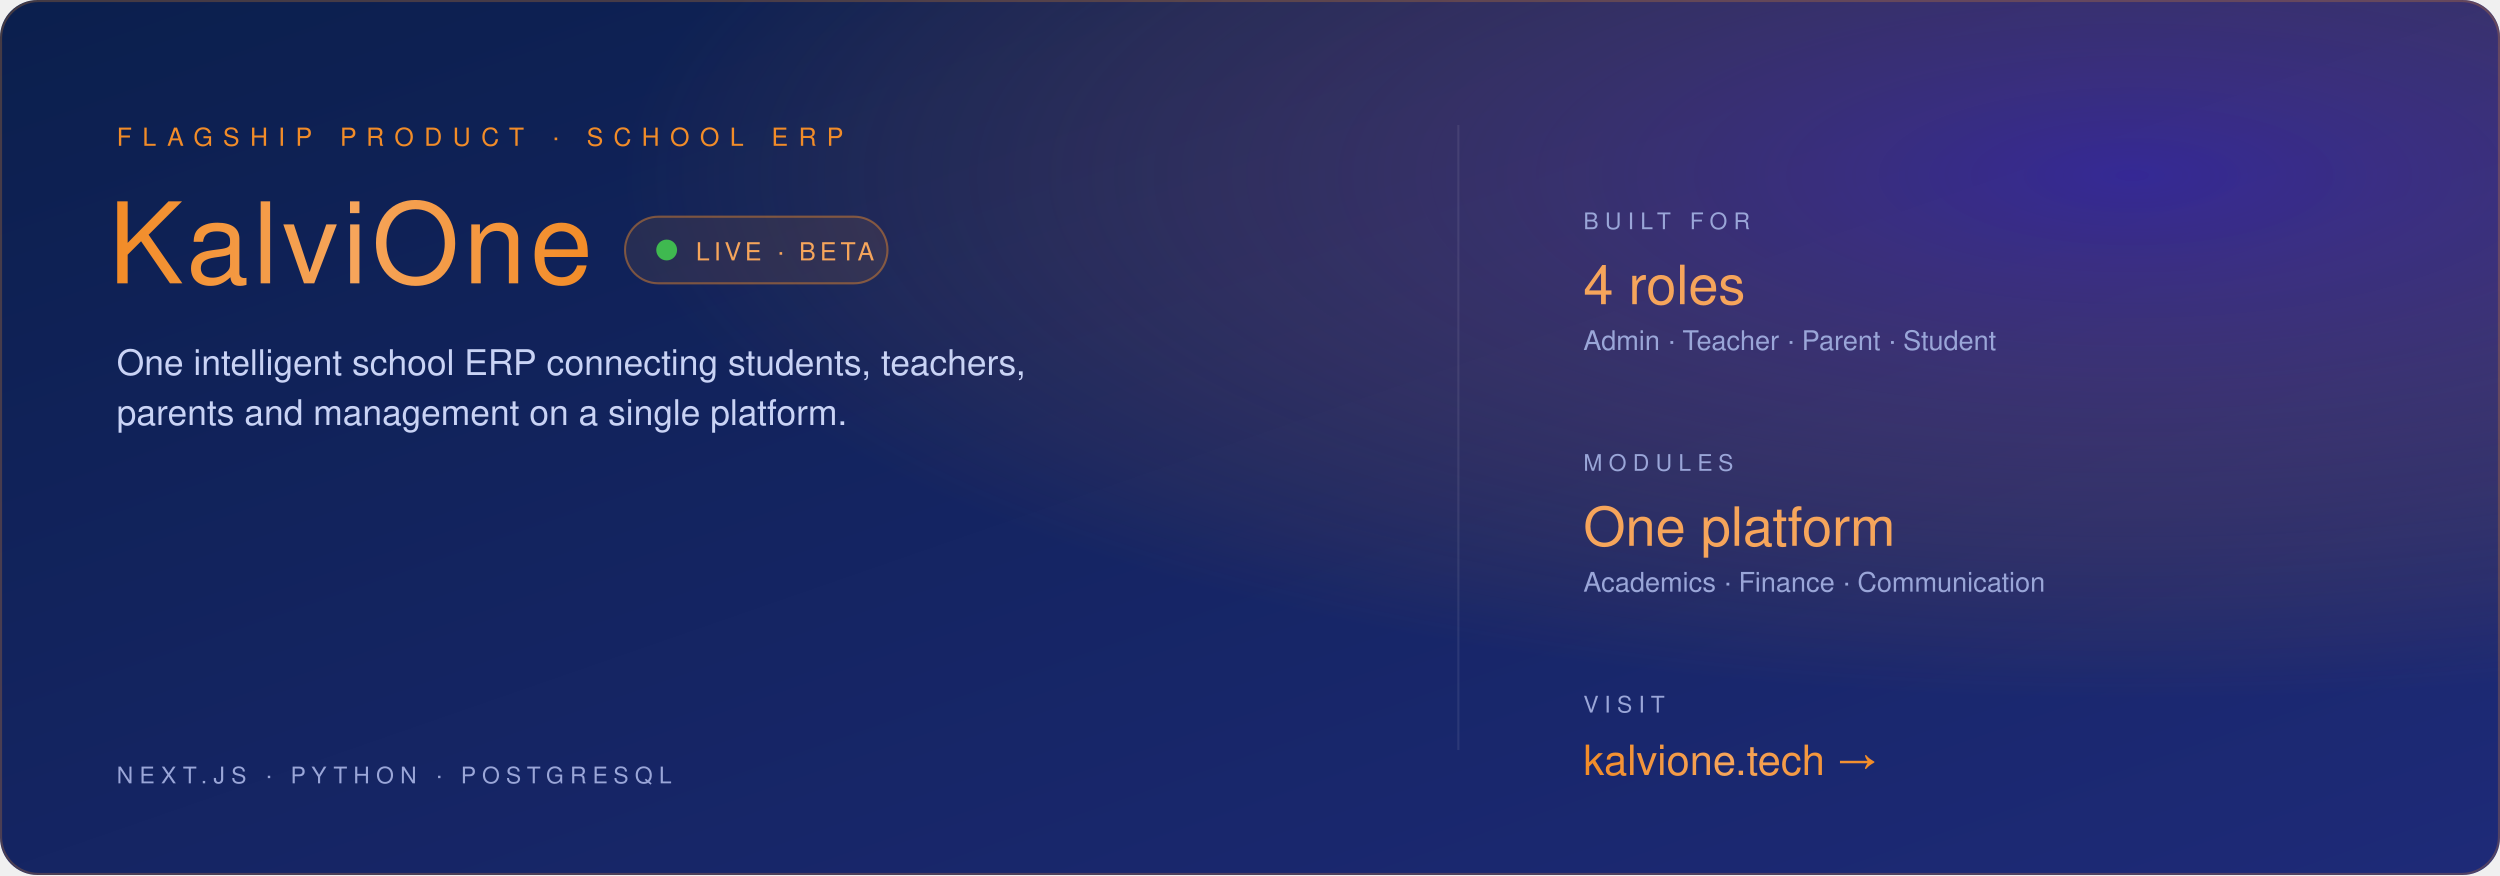
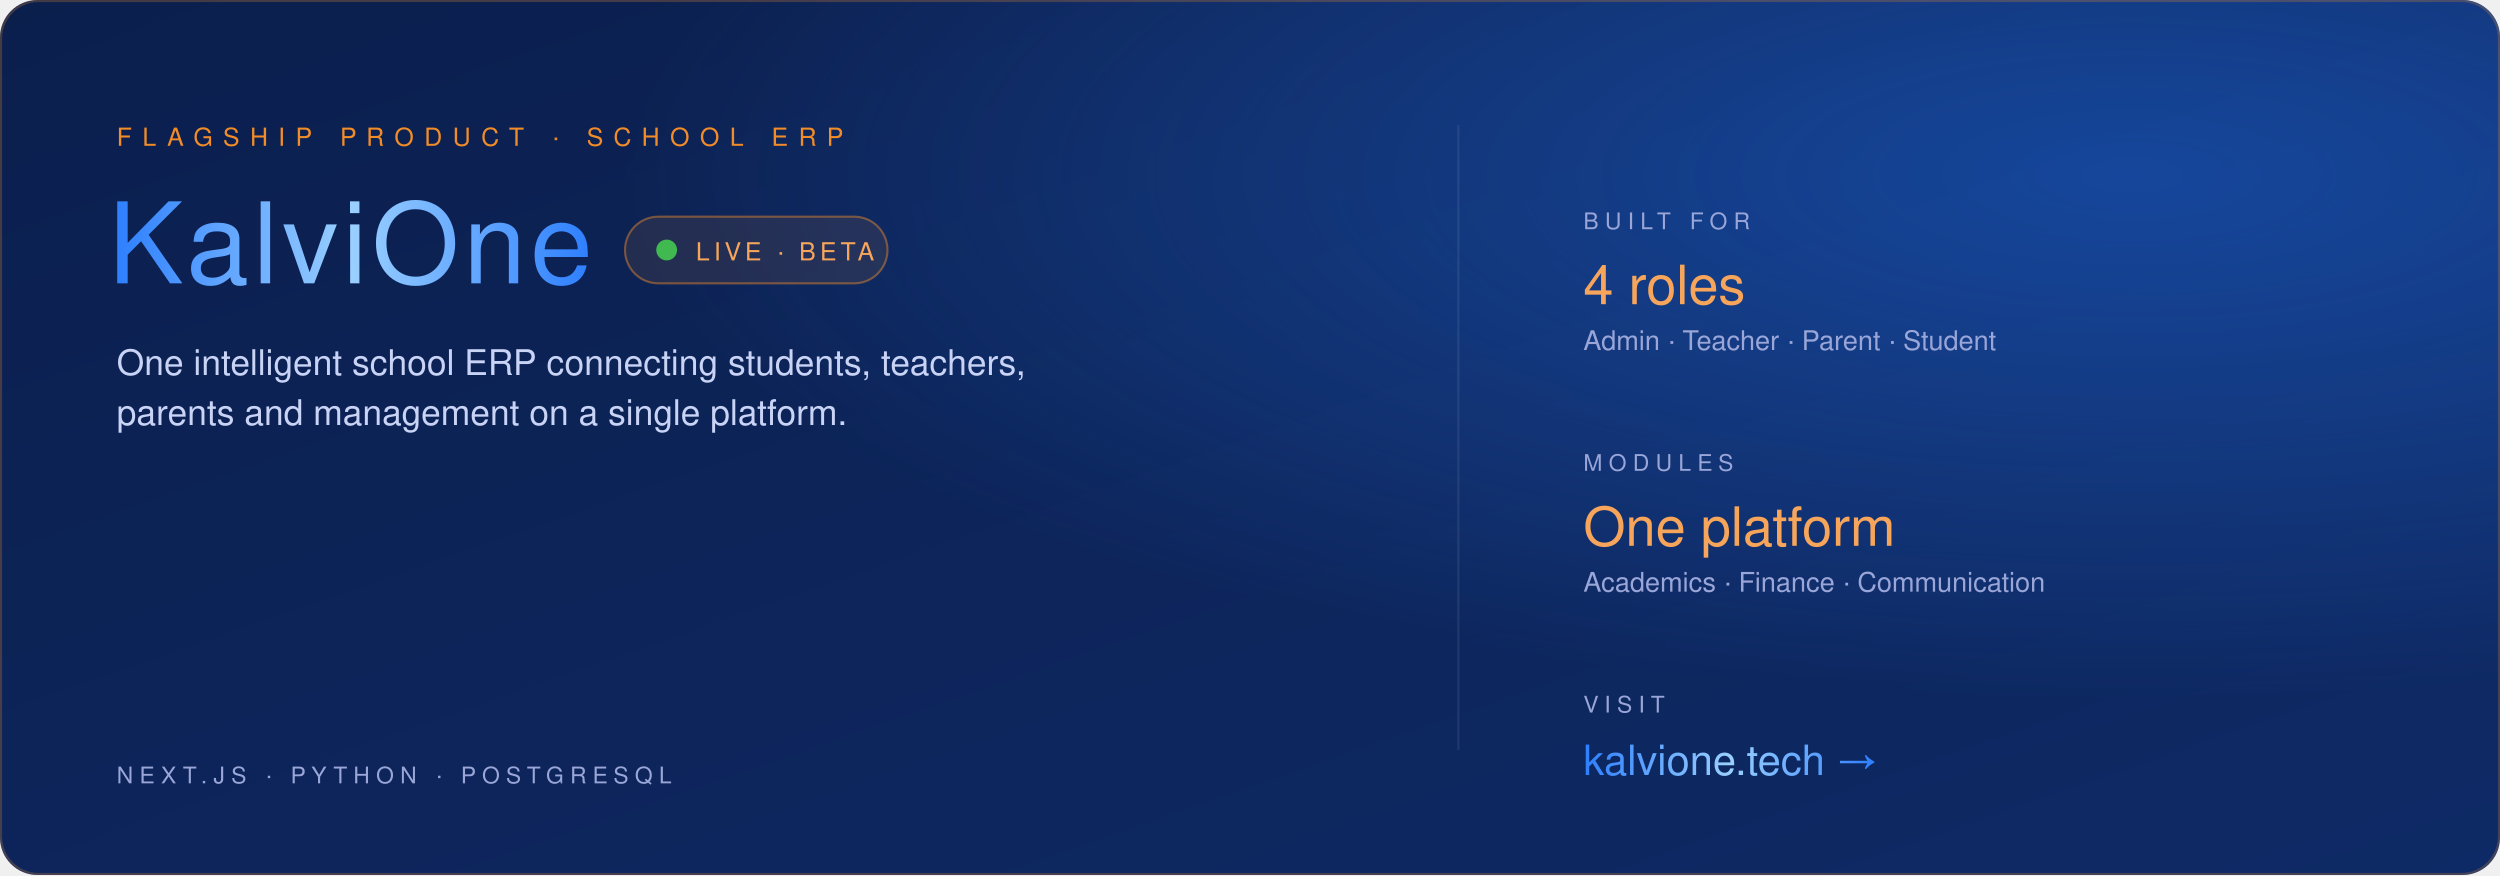
<svg xmlns="http://www.w3.org/2000/svg" width="1200" height="420" viewBox="0 0 1200 420">
  <defs>
    <linearGradient id="bg" x1="0" y1="0" x2="1" y2="1">
      <stop offset="0" stop-color="#0B1F4D" />
-       <stop offset="1" stop-color="#1E2A78" />
+       <stop offset="1" stop-color="#0E2A66" />
    </linearGradient>
    <linearGradient id="gold" x1="0" x2="1">
-       <stop offset="0" stop-color="#F28C28" />
-       <stop offset=".5" stop-color="#F6A55B" />
-       <stop offset="1" stop-color="#F28C28" />
+       <stop offset="0" stop-color="#2F80FF" />
+       <stop offset=".5" stop-color="#9AD0FF" />
+       <stop offset="1" stop-color="#2F80FF" />
    </linearGradient>
    <radialGradient id="glow" cx=".85" cy=".2" r=".6">
-       <stop offset="0" stop-color="#5B2DD1" stop-opacity=".45" />
-       <stop offset="1" stop-color="#F28C28" stop-opacity="0" />
+       <stop offset="0" stop-color="#1F6FEB" stop-opacity=".45" />
+       <stop offset="1" stop-color="#2F80FF" stop-opacity="0" />
    </radialGradient>
    <style>
      .t{font-family:-apple-system,'Segoe UI',Helvetica,Arial,sans-serif}
      .k{font-size:12px;letter-spacing:5px;fill:#F28C28}
      .n{font-size:54px;font-weight:300;letter-spacing:2px;fill:url(#gold)}
      .d{font-size:17px;fill:#C9D3F5}
      .f{font-size:15px;fill:#e6e6ea}
      .m{font-size:11px;letter-spacing:3px;fill:#9AA6D8}
      .v{font-size:26px;font-weight:300;fill:#F6A55B}
      .pill{fill:#F28C28;fill-opacity:.1;stroke:#F28C28;stroke-opacity:.45}
      .dot{fill:#3fb950;animation:p 1.6s ease-in-out infinite}
      .row{opacity:0;animation:in .7s ease forwards}
      @keyframes p{50%{opacity:.25}}
      @keyframes in{from{opacity:0;transform:translateX(-8px)}to{opacity:1;transform:none}}
    </style>
  </defs>
  <rect width="1200" height="420" rx="18" fill="url(#bg)" />
  <rect width="1200" height="420" rx="18" fill="url(#glow)" />
  <rect x=".5" y=".5" width="1199" height="419" rx="18" fill="none" stroke="#F28C28" stroke-opacity=".25" />
  <g class="t">
    <text x="56" y="70" class="k">FLAGSHIP PRODUCT · SCHOOL ERP</text>
    <text x="52" y="136" class="n">KalviOne</text>
    <rect x="300" y="104" width="126" height="32" rx="16" class="pill" />
    <circle cx="320" cy="120" r="5" class="dot" />
    <text x="334" y="125" class="t" font-size="12" letter-spacing="2" fill="#F6A55B">LIVE · BETA</text>
    <text x="56" y="180" class="d">One intelligent school ERP connecting students, teachers,</text>
    <text x="56" y="204" class="d">parents and management on a single platform.</text>
    <g class="row" style="animation-delay:.1s">
      <text x="56" y="256" class="f">
        <tspan fill="#F28C28">◆</tspan>  Attendance &amp; timetables</text>
    </g>
    <g class="row" style="animation-delay:.25s">
      <text x="56" y="288" class="f">
        <tspan fill="#F28C28">◆</tspan>  Fees with WhatsApp receipts</text>
    </g>
    <g class="row" style="animation-delay:.4s">
      <text x="56" y="320" class="f">
        <tspan fill="#F28C28">◆</tspan>  Exams, marks &amp; report cards</text>
    </g>
    <g class="row" style="animation-delay:.1s">
      <text x="340" y="256" class="f">
        <tspan fill="#F28C28">◆</tspan>  Parent mobile app</text>
    </g>
    <g class="row" style="animation-delay:.25s">
      <text x="340" y="288" class="f">
        <tspan fill="#F28C28">◆</tspan>  Role-based dashboards</text>
    </g>
    <g class="row" style="animation-delay:.4s">
      <text x="340" y="320" class="f">
        <tspan fill="#F28C28">◆</tspan>  Instant WhatsApp alerts</text>
    </g>
    <text x="56" y="376" class="m">NEXT.JS  ·  PYTHON  ·  POSTGRESQL</text>
    <line x1="700" y1="60" x2="700" y2="360" stroke="#ffffff" stroke-opacity=".08" />
    <text x="760" y="110" class="m">BUILT FOR</text>
    <text x="760" y="146" class="v">4 roles</text>
    <text x="760" y="168" class="t" font-size="13" fill="#9AA6D8">Admin · Teacher · Parent · Student</text>
    <text x="760" y="226" class="m">MODULES</text>
    <text x="760" y="262" class="v">One platform</text>
    <text x="760" y="284" class="t" font-size="13" fill="#9AA6D8">Academics · Finance · Communication</text>
    <text x="760" y="342" class="m">VISIT</text>
    <text x="760" y="372" class="t" font-size="20" fill="url(#gold)">kalvione.tech  →</text>
  </g>
</svg>
